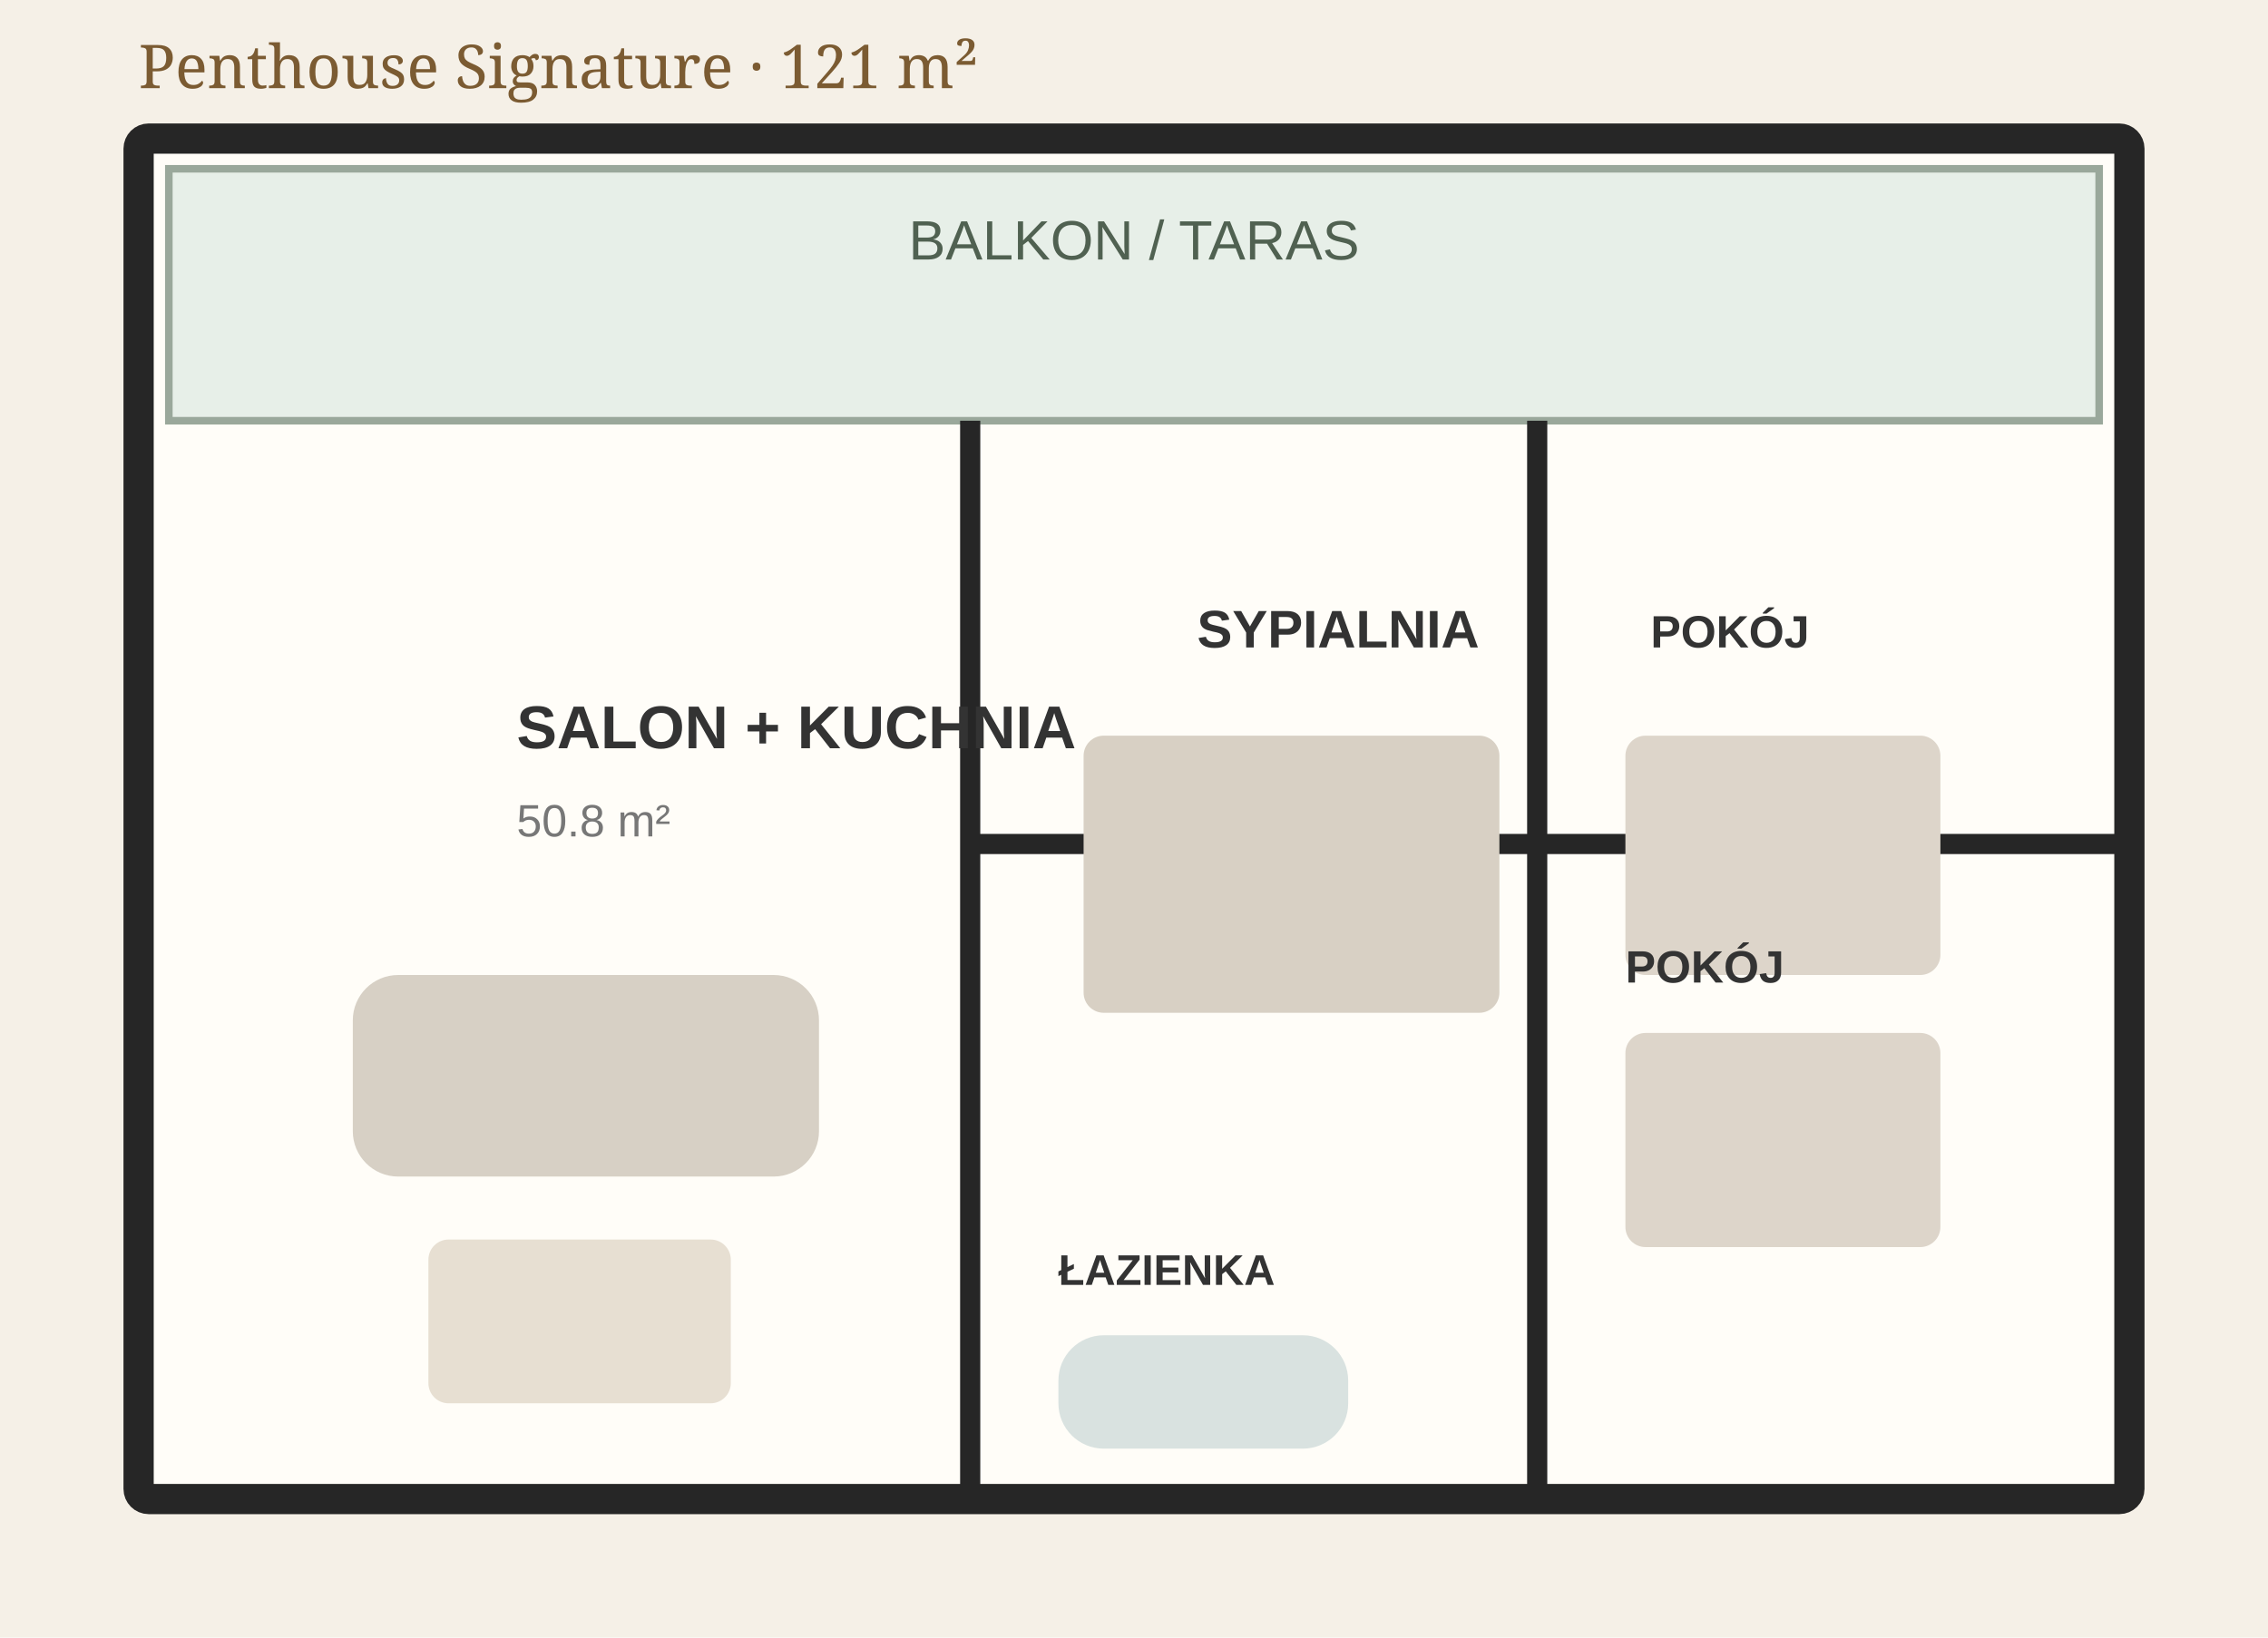
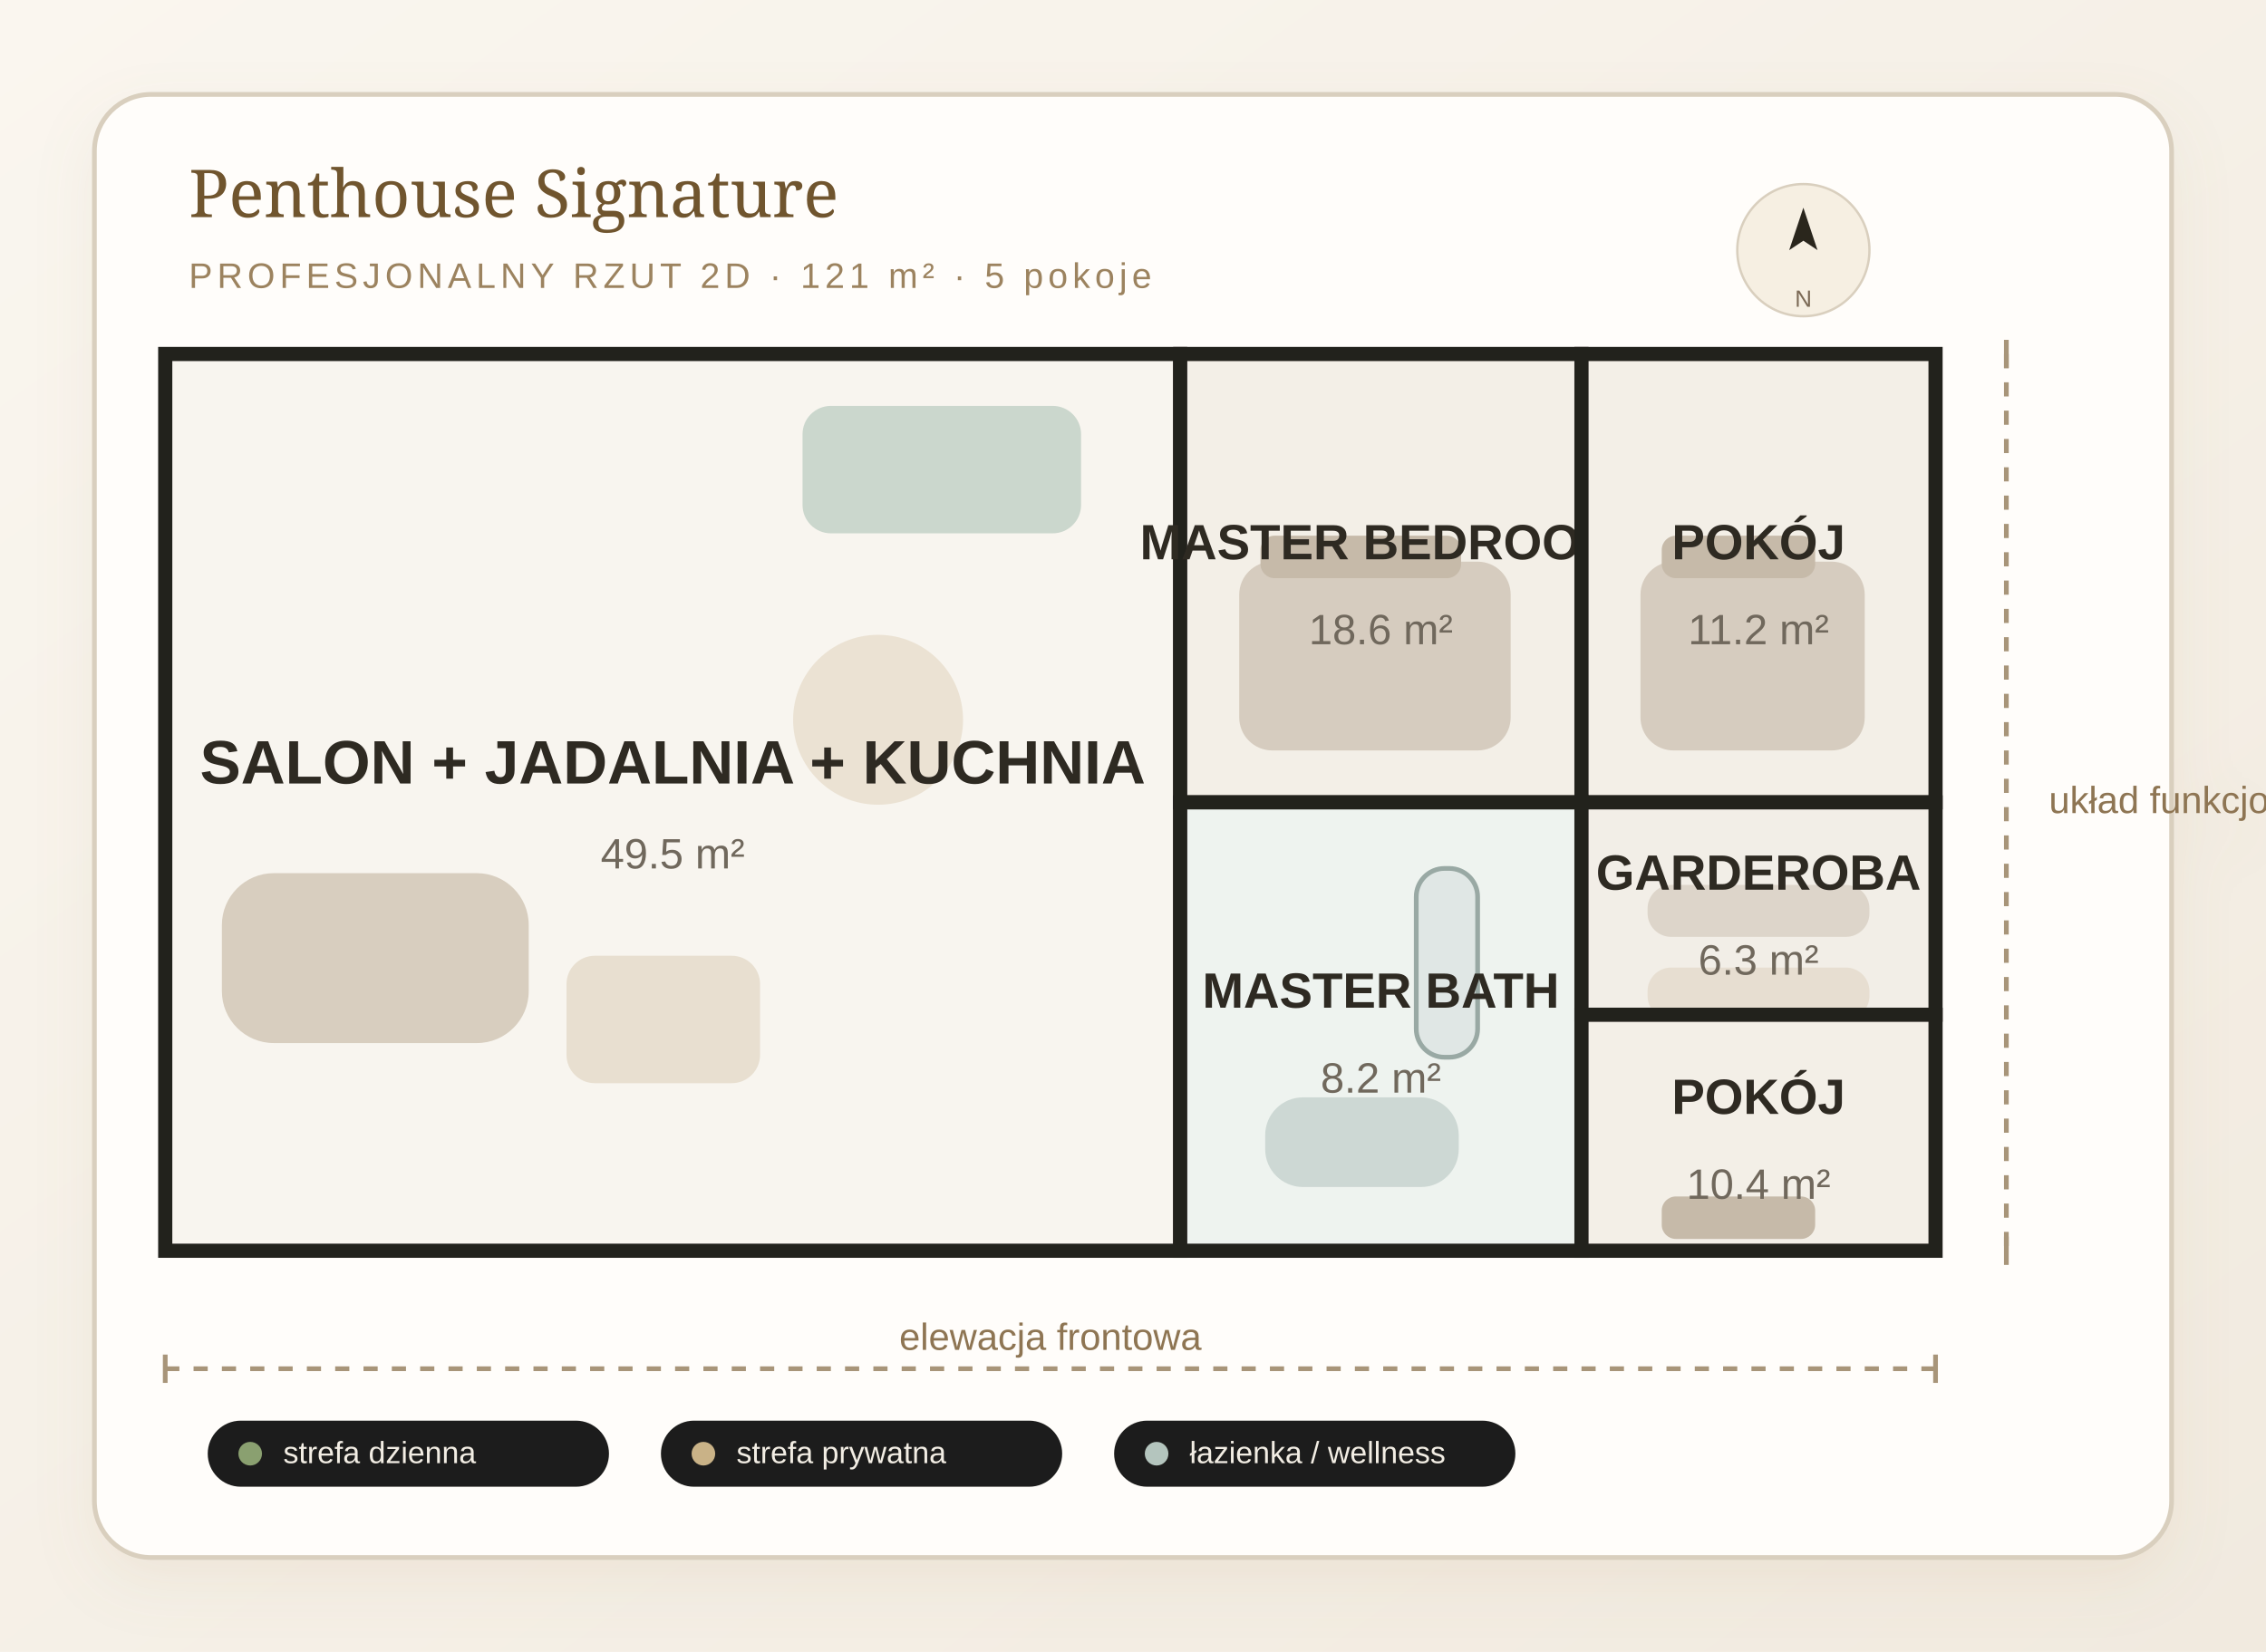
- <svg xmlns="http://www.w3.org/2000/svg" viewBox="0 0 900 650">
-   <rect width="100%" height="100%" fill="#f5f0e7" />
-   <rect x="55" y="55" width="790" height="540" rx="4" fill="#fffdf8" stroke="#262626" stroke-width="12" />
-   <rect x="67" y="67" width="766" height="100" fill="#e7efe8" stroke="#9aa89b" stroke-width="3" />
-   <text x="450.0" y="103" font-family="Arial" font-size="22" fill="#506151" text-anchor="middle">BALKON / TARAS</text>
-   <line x1="385" y1="167" x2="385" y2="595" stroke="#262626" stroke-width="8" />
-   <line x1="610" y1="167" x2="610" y2="595" stroke="#262626" stroke-width="8" />
-   <line x1="385" y1="335" x2="845" y2="335" stroke="#262626" stroke-width="8" />
-   <text x="205" y="297" font-family="Arial" font-weight="700" font-size="24" fill="#333">SALON + KUCHNIA</text>
-   <text x="205" y="332" font-family="Arial" font-size="18" fill="#777">50.8 m²</text>
-   <rect x="140" y="387" width="185" height="80" rx="18" fill="#d7d0c5" />
-   <rect x="170" y="492" width="120" height="65" rx="8" fill="#e7dfd2" />
-   <text x="475" y="257" font-family="Arial" font-weight="700" font-size="21" fill="#333">SYPIALNIA</text>
-   <rect x="430" y="292" width="165" height="110" rx="8" fill="#d8d0c4" />
-   <text x="655" y="257" font-family="Arial" font-weight="700" font-size="18" fill="#333">POKÓJ</text>
-   <rect x="645" y="292" width="125" height="95" rx="8" fill="#ddd5ca" />
-   <text x="645" y="390" font-family="Arial" font-weight="700" font-size="18" fill="#333">POKÓJ</text>
-   <rect x="645" y="410" width="125" height="85" rx="8" fill="#ddd5ca" />
-   <text x="420" y="510" font-family="Arial" font-weight="700" font-size="17" fill="#333">ŁAZIENKA</text>
-   <rect x="420" y="530" width="115" height="45" rx="18" fill="#d9e2e0" />
-   <text x="55" y="35" font-family="Georgia" font-size="24" fill="#7b5b32">Penthouse Signature · 121 m²</text>
+ <svg xmlns="http://www.w3.org/2000/svg" viewBox="0 0 960 700">
+   <defs>
+     <filter id="softShadow" x="-20%" y="-20%" width="140%" height="140%">
+       <feDropShadow dx="0" dy="10" stdDeviation="12" flood-color="#b59b74" flood-opacity="0.12" />
+     </filter>
+     <linearGradient id="paper" x1="0" x2="1" y1="0" y2="1">
+       <stop stop-color="#faf6ef" />
+       <stop offset="1" stop-color="#f1eadf" />
+     </linearGradient>
+   </defs>
+   <rect width="100%" height="100%" fill="url(#paper)" />
+   <g filter="url(#softShadow)">
+     <rect x="40" y="40" width="880" height="620" rx="24" fill="#fffdfa" stroke="#d9cfbe" stroke-width="2" />
+     <text x="80" y="92" font-family="Georgia" font-size="28" fill="#70552f">Penthouse Signature</text>
+     <text x="80" y="122" font-family="Arial" font-size="15" letter-spacing="2" fill="#9c835f">PROFESJONALNY RZUT 2D · 121 m² · 5 pokoje</text>
+     <g transform="translate(736 78)">
+       <circle cx="28" cy="28" r="28" fill="#f6efe2" stroke="#d9cfbe" />
+       <path d="M28 10 L34 28 L28 24 L22 28 Z" fill="#29251f" />
+       <text x="28" y="52" text-anchor="middle" font-family="Arial" font-size="10" fill="#7b6a56">N</text>
+     </g>
+     <rect x="70" y="150" width="750" height="54" rx="16" fill="#e8eee5" stroke="#a8b39f" stroke-width="2" />
+     <text x="445" y="184" text-anchor="middle" font-family="Arial" font-size="23" fill="#536153">TARAS WIDOKOWY · 38.7 m²</text>
+     <g>
+       <rect x="70" y="150" width="430" height="380" fill="#f8f5ef" stroke="#23201c" stroke-width="6" />
+       <rect x="94" y="370" width="130" height="72" rx="22" fill="#d8cebf" />
+       <rect x="240" y="405" width="82" height="54" rx="12" fill="#e8dfd0" />
+       <rect x="340" y="172" width="118" height="54" rx="12" fill="#cbd7cd" />
+       <circle cx="372" cy="305" r="36" fill="#ebe2d3" />
+       <text x="285" y="332" text-anchor="middle" font-family="Arial" font-size="26" font-weight="700" fill="#2f2a24">SALON + JADALNIA + KUCHNIA</text>
+       <text x="285" y="368" text-anchor="middle" font-family="Arial" font-size="18" fill="#6f675c">49.5 m²</text>
+     </g>
+     <g>
+       <rect x="500" y="150" width="170" height="190" fill="#f3efe7" stroke="#23201c" stroke-width="6" />
+       <rect x="525" y="238" width="115" height="80" rx="14" fill="#d6ccbf" />
+       <rect x="534" y="227" width="85" height="18" rx="6" fill="#c6baa9" />
+       <text x="585" y="237" text-anchor="middle" font-family="Arial" font-size="21" font-weight="700" fill="#2f2a24">MASTER BEDROOM</text>
+       <text x="585" y="273" text-anchor="middle" font-family="Arial" font-size="18" fill="#6f675c">18.6 m²</text>
+     </g>
+     <g>
+       <rect x="670" y="150" width="150" height="190" fill="#f3efe7" stroke="#23201c" stroke-width="6" />
+       <rect x="695" y="238" width="95" height="80" rx="14" fill="#d6ccbf" />
+       <rect x="704" y="227" width="65" height="18" rx="6" fill="#c6baa9" />
+       <text x="745" y="237" text-anchor="middle" font-family="Arial" font-size="21" font-weight="700" fill="#2f2a24">POKÓJ</text>
+       <text x="745" y="273" text-anchor="middle" font-family="Arial" font-size="18" fill="#6f675c">11.2 m²</text>
+     </g>
+     <g>
+       <rect x="500" y="340" width="170" height="190" fill="#eef3ef" stroke="#23201c" stroke-width="6" />
+       <rect x="536" y="465" width="82" height="38" rx="16" fill="#cdd8d4" />
+       <rect x="600" y="368" width="26" height="80" rx="12" fill="#e0e7e5" stroke="#99a9a4" stroke-width="2" />
+       <text x="585" y="427" text-anchor="middle" font-family="Arial" font-size="21" font-weight="700" fill="#2f2a24">MASTER BATH</text>
+       <text x="585" y="463" text-anchor="middle" font-family="Arial" font-size="18" fill="#6f675c">8.2 m²</text>
+     </g>
+     <g>
+       <rect x="670" y="340" width="150" height="90" fill="#f2eee7" stroke="#23201c" stroke-width="6" />
+       <rect x="698" y="375" width="94" height="22" rx="10" fill="#ddd5ca" />
+       <rect x="698" y="410" width="94" height="22" rx="10" fill="#e7ded1" />
+       <text x="745" y="377" text-anchor="middle" font-family="Arial" font-size="21" font-weight="700" fill="#2f2a24">GARDEROBA</text>
+       <text x="745" y="413" text-anchor="middle" font-family="Arial" font-size="18" fill="#6f675c">6.3 m²</text>
+     </g>
+     <g>
+       <rect x="670" y="430" width="150" height="100" fill="#f3efe7" stroke="#23201c" stroke-width="6" />
+       <rect x="695" y="518" width="95" height="-10" rx="14" fill="#d6ccbf" />
+       <rect x="704" y="507" width="65" height="18" rx="6" fill="#c6baa9" />
+       <text x="745" y="472" text-anchor="middle" font-family="Arial" font-size="21" font-weight="700" fill="#2f2a24">POKÓJ</text>
+       <text x="745" y="508" text-anchor="middle" font-family="Arial" font-size="18" fill="#6f675c">10.4 m²</text>
+     </g>
+     <line x1="70" y1="580" x2="820" y2="580" stroke="#a89579" stroke-width="2" stroke-dasharray="6 6" />
+     <line x1="70" y1="574" x2="70" y2="586" stroke="#a89579" stroke-width="2" />
+     <line x1="820" y1="574" x2="820" y2="586" stroke="#a89579" stroke-width="2" />
+     <text x="445" y="572" text-anchor="middle" dominant-baseline="auto" font-family="Arial" font-size="16" fill="#8e7552">elewacja frontowa</text>
+     <line x1="850" y1="150" x2="850" y2="530" stroke="#a89579" stroke-width="2" stroke-dasharray="6 6" />
+     <line x1="850" y1="144" x2="850" y2="156" stroke="#a89579" stroke-width="2" />
+     <line x1="850" y1="524" x2="850" y2="536" stroke="#a89579" stroke-width="2" />
+     <text x="868" y="340" text-anchor="start" dominant-baseline="middle" font-family="Arial" font-size="16" fill="#8e7552">układ funkcjonalny</text>
+     <g transform="translate(88 602)">
+       <rect width="170" height="28" rx="14" fill="#1f1f1d" />
+       <circle cx="18" cy="14" r="5" fill="#8aa070" />
+       <text x="32" y="18" font-family="Arial" font-size="13" fill="#f2ede4">strefa dzienna</text>
+     </g>
+     <g transform="translate(280 602)">
+       <rect width="170" height="28" rx="14" fill="#1f1f1d" />
+       <circle cx="18" cy="14" r="5" fill="#c9b287" />
+       <text x="32" y="18" font-family="Arial" font-size="13" fill="#f2ede4">strefa prywatna</text>
+     </g>
+     <g transform="translate(472 602)">
+       <rect width="170" height="28" rx="14" fill="#1f1f1d" />
+       <circle cx="18" cy="14" r="5" fill="#b4c5be" />
+       <text x="32" y="18" font-family="Arial" font-size="13" fill="#f2ede4">łazienka / wellness</text>
+     </g>
+   </g>
</svg>
